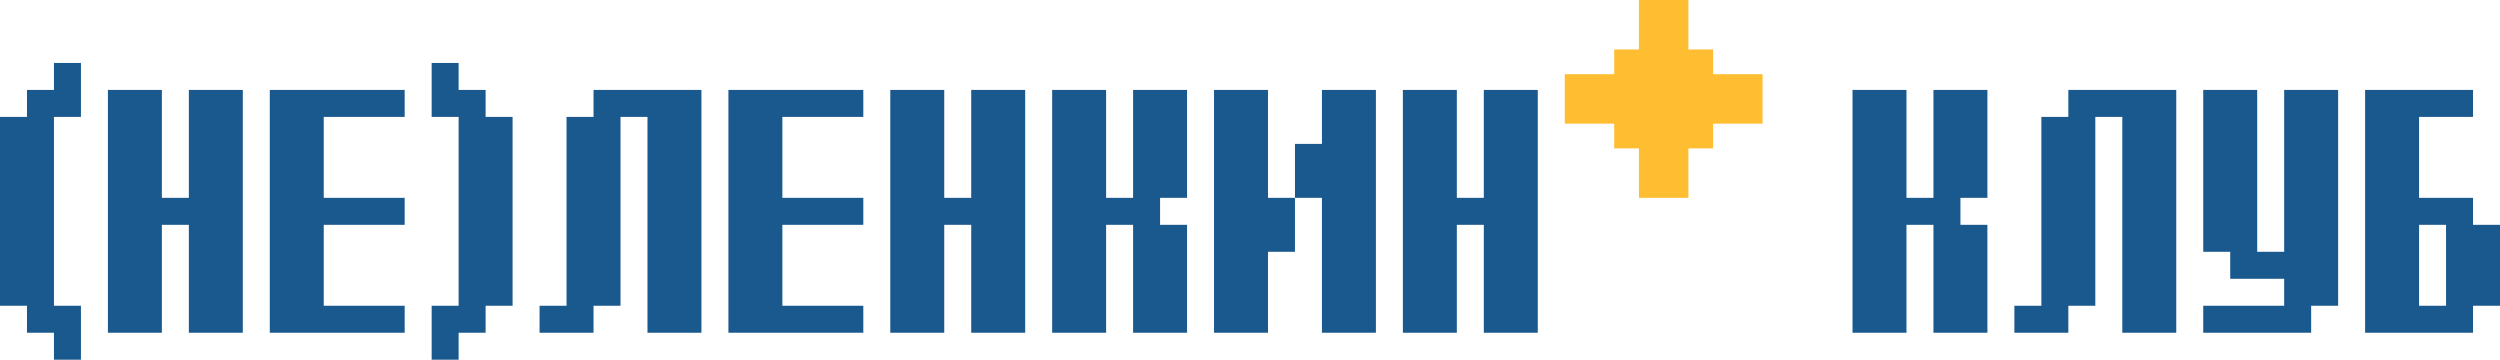
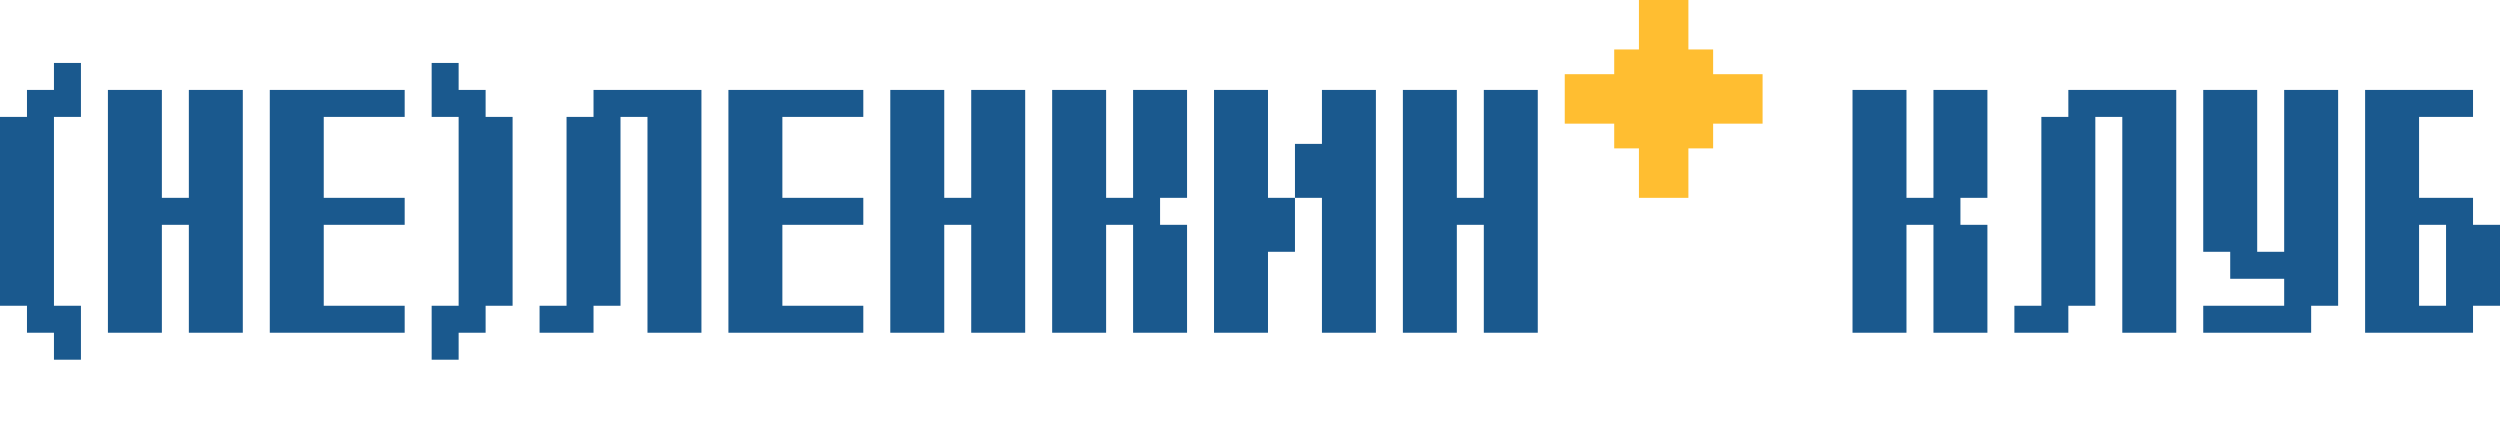
- <svg xmlns="http://www.w3.org/2000/svg" width="278" height="40" viewBox="0 0 278 40" fill="none">
+ <svg xmlns="http://www.w3.org/2000/svg" width="278" height="47" viewBox="0 0 278 47" fill="none">
  <path d="M6 40V37H3V34H0V13H3V10H6V7H9V13H6V34H9V40H6Z" fill="#1A598E" />
  <path d="M21 37V25H18V37H12V10H18V22H21V10H27V37H21Z" fill="#1A598E" />
  <path d="M45 34V37H30V10H45V13H36V22H45V25H36V34H45Z" fill="#1A598E" />
  <path d="M48 40V34H51V13H48V7H51V10H54V13H57V34H54V37H51V40H48Z" fill="#1A598E" />
  <path d="M72 37V13H69V34H66V37H60V34H63V13H66V10H78V37H72Z" fill="#1A598E" />
  <path d="M96 34V37H81V10H96V13H87V22H96V25H87V34H96Z" fill="#1A598E" />
  <path d="M108 37V25H105V37H99V10H105V22H108V10H114V37H108Z" fill="#1A598E" />
  <path d="M126 37V25H123V37H117V10H123V22H126V10H132V22H129V25H132V37H126Z" fill="#1A598E" />
  <path d="M147 37V22H144V28H141V37H135V10H141V22H144V16H147V10H153V37H147Z" fill="#1A598E" />
  <path d="M165 37V25H162V37H156V10H162V22H165V10H171V37H165Z" fill="#1A598E" />
  <path d="M196 8.25V13.75H190.5V16.5H187.75V22H182.25V16.5H179.5V13.75H174V8.25H179.5V5.5H182.25V0H187.75V5.5H190.5V8.25H196Z" fill="#FFBE31" />
  <path d="M215 37V25H212V37H206V10H212V22H215V10H221V22H218V25H221V37H215Z" fill="#1A598E" />
  <path d="M236 37V13H233V34H230V37H224V34H227V13H230V10H242V37H236Z" fill="#1A598E" />
  <path d="M245 37V34H254V31H248V28H245V10H251V28H254V10H260V34H257V37H245Z" fill="#1A598E" />
  <path d="M263 37V10H275V13H269V22H275V25H278V34H275V37H263ZM272 34V25H269V34H272Z" fill="#1A598E" />
</svg>
